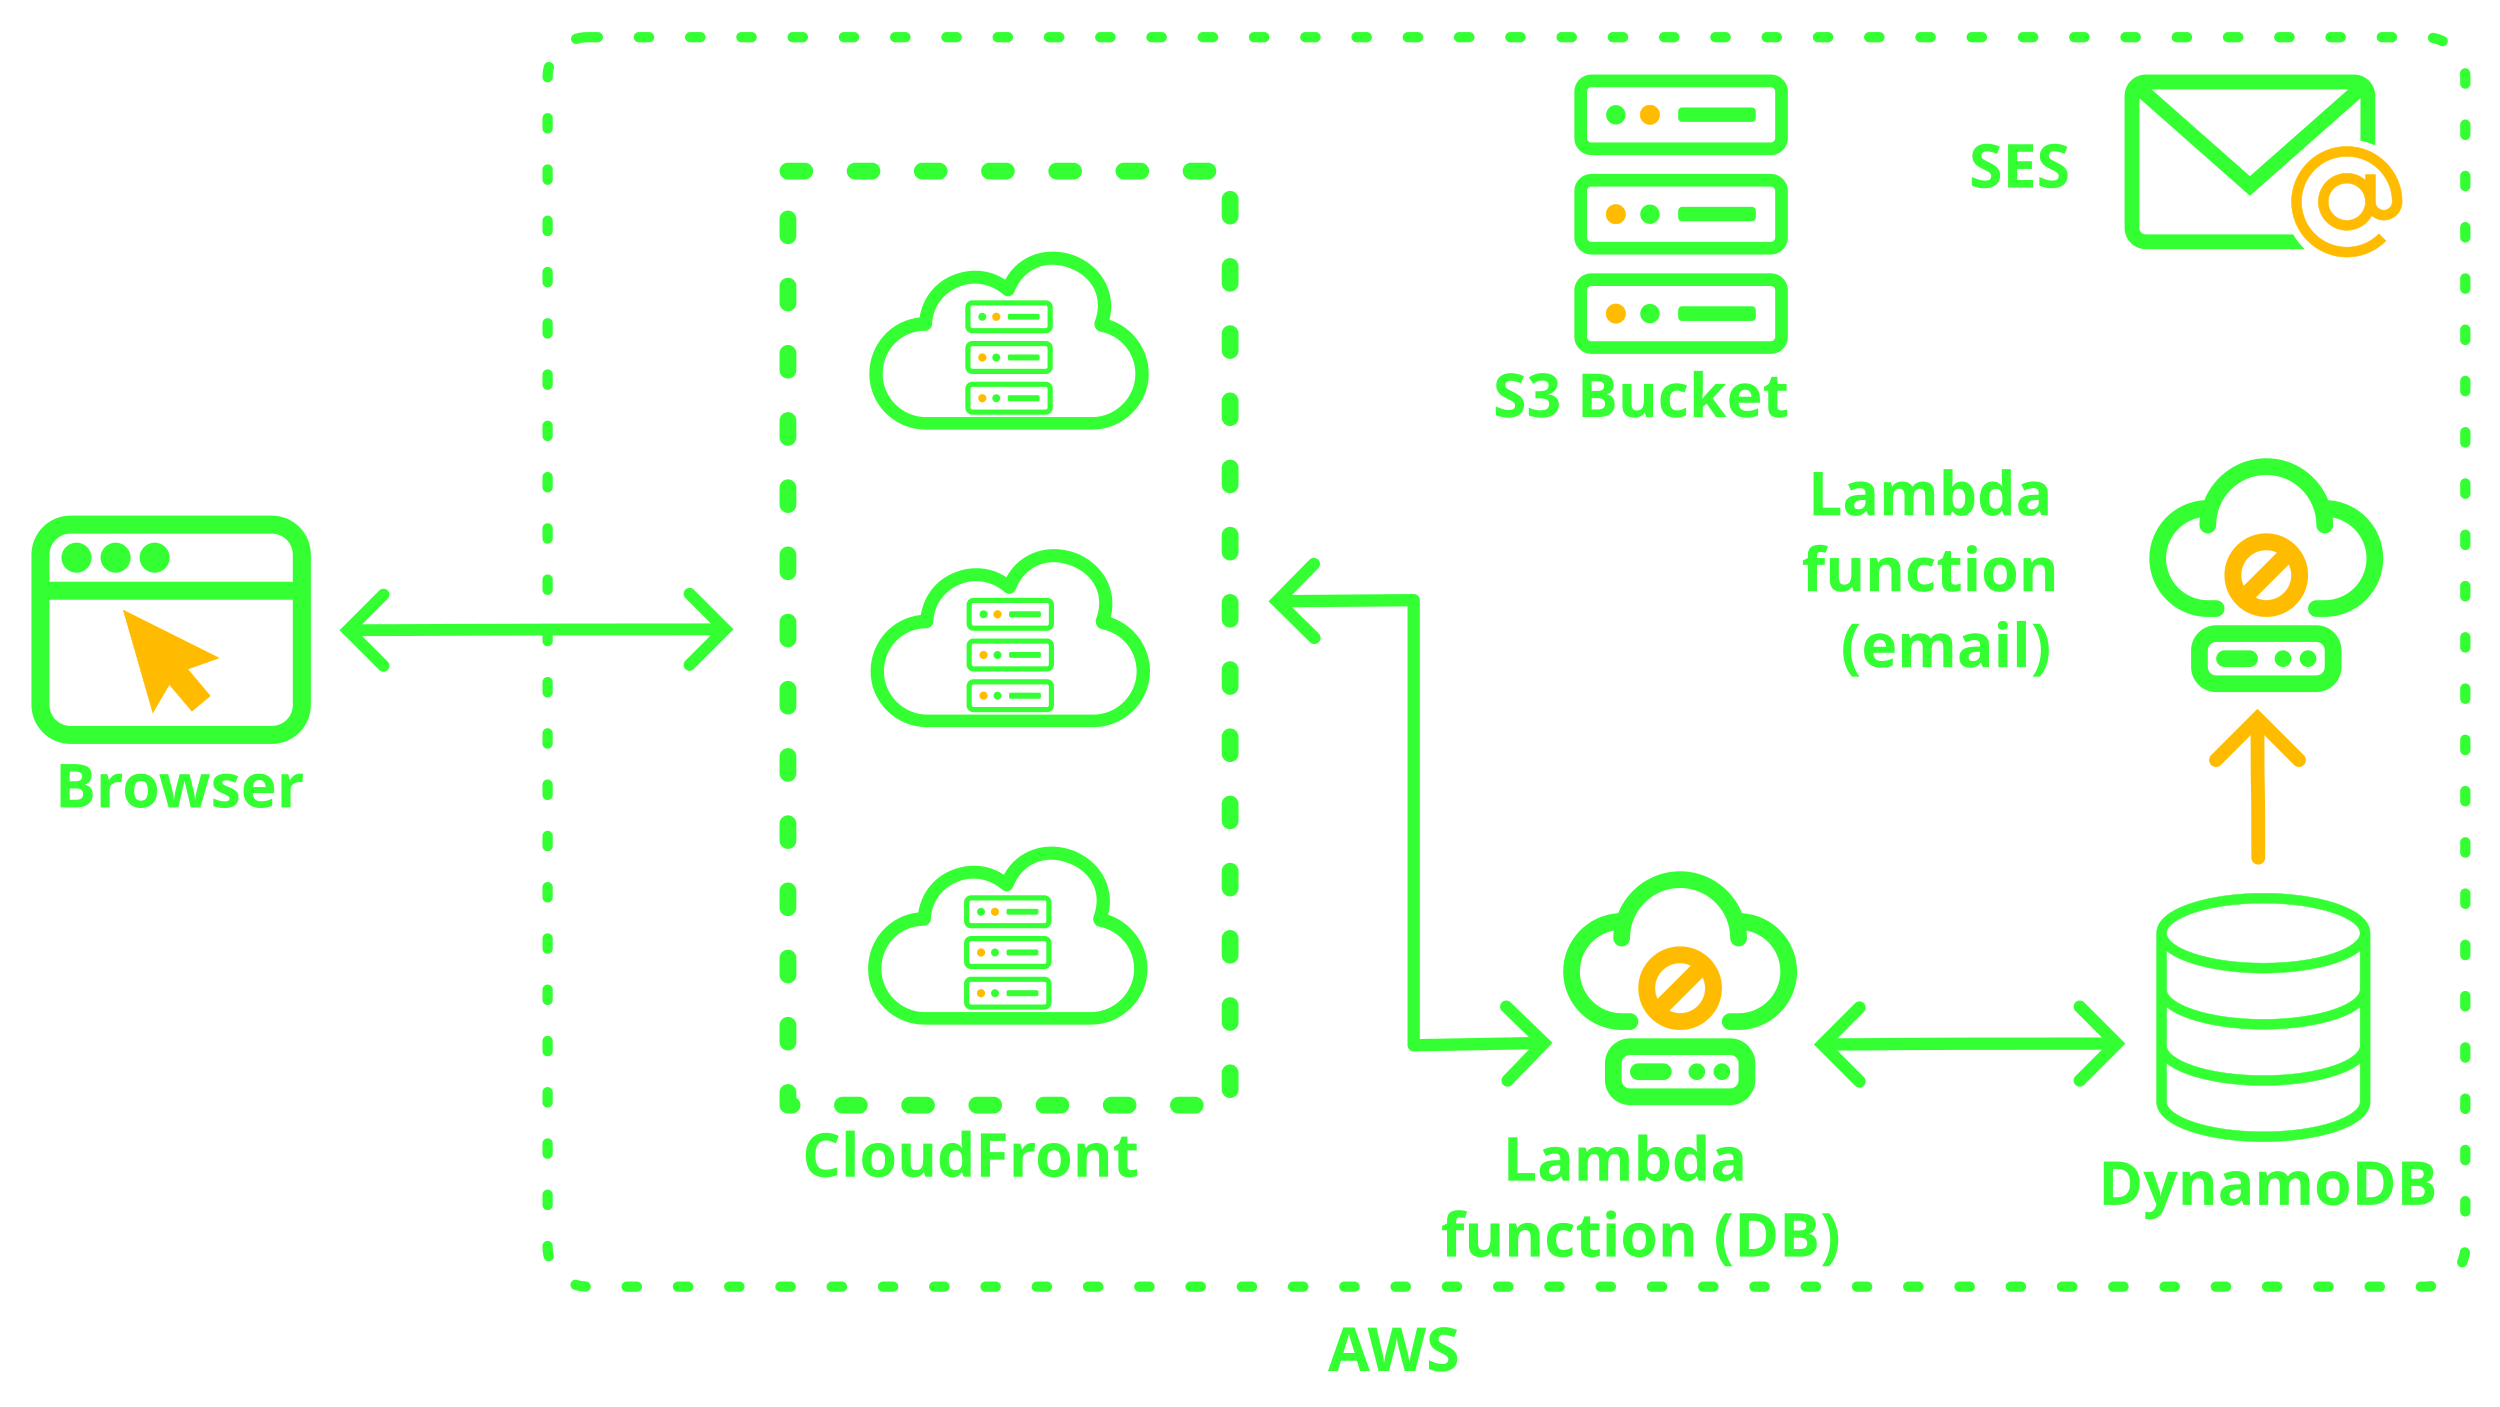
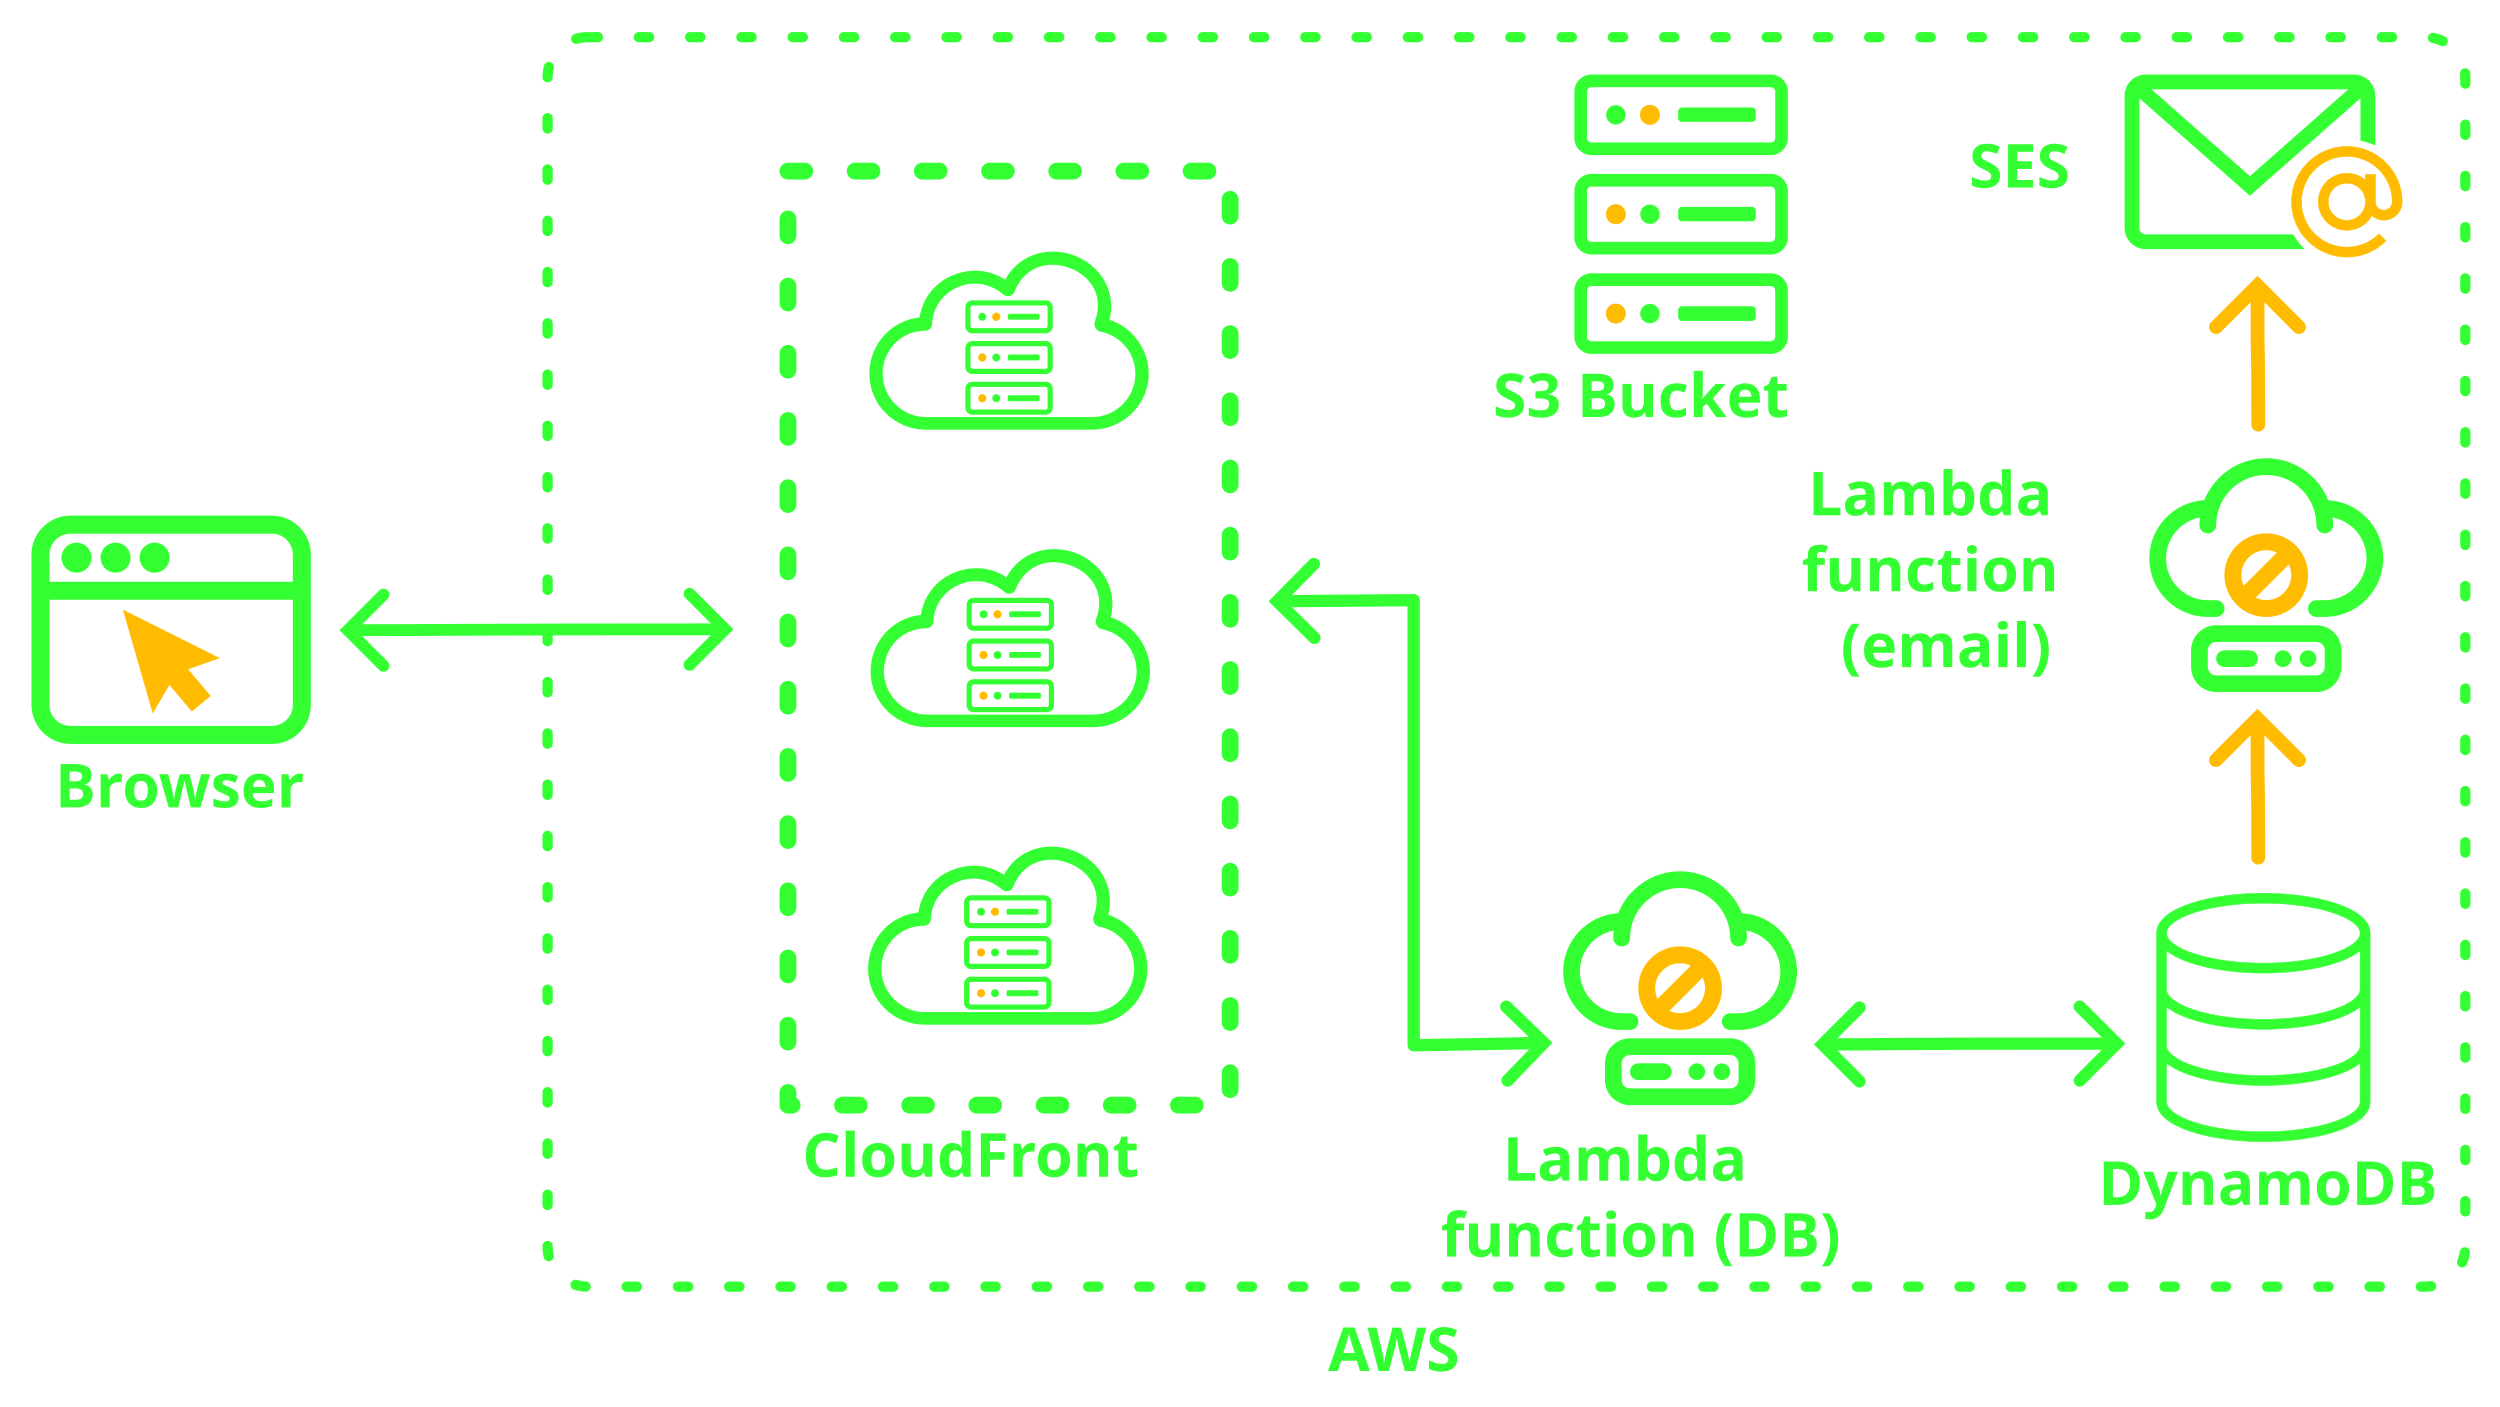
<svg xmlns="http://www.w3.org/2000/svg" width="384mm" height="216mm" viewBox="0 0 384 216" version="1.1" id="svg470" xml:space="preserve">
  <defs id="defs467">
    <marker style="overflow:visible" id="marker5141" refX="0" refY="0" orient="auto-start-reverse" markerWidth="4.207" markerHeight="7" viewBox="0 0 4.207 7" preserveAspectRatio="xMidYMid">
      <path style="fill:none;stroke:context-stroke;stroke-width:1;stroke-linecap:round" d="M 3,-3 0,0 3,3" id="path5139" transform="rotate(180,0.125,0)" />
    </marker>
    <marker style="overflow:visible" id="Arrow3" refX="0" refY="0" orient="auto-start-reverse" markerWidth="4.207" markerHeight="7" viewBox="0 0 4.207 7" preserveAspectRatio="xMidYMid">
      <path style="fill:none;stroke:context-stroke;stroke-width:1;stroke-linecap:round" d="M 3,-3 0,0 3,3" id="arrow3" transform="rotate(180,0.125,0)" />
    </marker>
  </defs>
  <g id="layer1" transform="translate(325.1433,116.9215)">
    <path d="m -283.396,-37.724 h -30.918 c -1.591,0 -3.117,0.632 -4.242,1.757 -1.125,1.125 -1.757,2.651 -1.757,4.242 v 23.073 c 0,1.591 0.632,3.117 1.757,4.242 1.125,1.125 2.651,1.757 4.242,1.757 h 30.918 c 1.591,0 3.117,-0.632 4.242,-1.757 1.125,-1.125 1.757,-2.651 1.757,-4.242 V -31.725 c 0,-1.591 -0.632,-3.117 -1.757,-4.242 -1.125,-1.125 -2.651,-1.757 -4.242,-1.757 z m 3.23,29.072 c 0,0.857 -0.34,1.678 -0.946,2.284 -0.606,0.606 -1.428,0.946 -2.284,0.946 h -30.918 c -0.857,0 -1.678,-0.34 -2.284,-0.946 -0.606,-0.606 -0.946,-1.428 -0.946,-2.284 v -16.151 h 37.378 z m 0,-18.92 h -37.378 v -4.153 c 0,-0.857 0.34,-1.678 0.946,-2.284 0.606,-0.606 1.428,-0.946 2.284,-0.946 h 30.918 c 0.857,0 1.678,0.34 2.284,0.946 0.606,0.606 0.946,1.428 0.946,2.284 z" id="path608" style="fill:#33ff33;fill-opacity:1;stroke-width:0.09" />
    <path d="m -305.085,-31.263 c 0,1.274 -1.033,2.307 -2.307,2.307 -1.275,0 -2.307,-1.033 -2.307,-2.307 0,-1.275 1.033,-2.307 2.307,-2.307 1.274,0 2.307,1.033 2.307,2.307" id="path610" style="fill:#33ff33;fill-opacity:1;stroke-width:0.09" />
    <path d="m -299.086,-31.263 c 0,1.274 -1.033,2.307 -2.307,2.307 -1.274,0 -2.307,-1.033 -2.307,-2.307 0,-1.275 1.033,-2.307 2.307,-2.307 1.274,0 2.307,1.033 2.307,2.307" id="path612" style="fill:#33ff33;fill-opacity:1;stroke-width:0.09" />
    <path d="m -311.084,-31.263 c 0,1.274 -1.033,2.307 -2.307,2.307 -1.274,0 -2.307,-1.033 -2.307,-2.307 0,-1.275 1.033,-2.307 2.307,-2.307 1.275,0 2.307,1.033 2.307,2.307" id="path614" style="fill:#33ff33;fill-opacity:1;stroke-width:0.09" />
    <path d="m -299.132,-11.79 3.461,4.107 2.815,-2.354 -3.461,-4.107 4.799,-1.707 -14.674,-7.337 4.522,15.735 z" id="path616" style="fill:#ffbb00;fill-opacity:1;stroke-width:0.09;stroke:#ffbb00;stroke-opacity:1" />
    <text xml:space="preserve" style="font-size:9.331px;line-height:1.25;font-family:'Century Gothic';-inkscape-font-specification:'Century Gothic';fill:#33ff33;fill-opacity:1;stroke-width:0.13" x="-316.692" y="7.096" id="text1554">
      <tspan id="tspan1552" style="font-style:normal;font-variant:normal;font-weight:600;font-stretch:normal;font-size:9.331px;font-family:'Century Gothic';-inkscape-font-specification:'Century Gothic Semi-Bold';fill:#33ff33;fill-opacity:1;stroke-width:0.13" x="-316.692" y="7.096">Browser</tspan>
    </text>
    <text xml:space="preserve" style="font-size:9.331px;line-height:1.25;font-family:'Century Gothic';-inkscape-font-specification:'Century Gothic';text-align:center;text-anchor:middle;fill:#33ff33;fill-opacity:1;stroke-width:0.13" x="-169.992" y="63.826" id="text2115">
      <tspan style="font-style:normal;font-variant:normal;font-weight:600;font-stretch:normal;font-size:9.331px;font-family:'Century Gothic';-inkscape-font-specification:'Century Gothic Semi-Bold';text-align:center;text-anchor:middle;fill:#33ff33;fill-opacity:1;stroke-width:0.13" x="-169.992" y="63.826" id="tspan2113">CloudFront</tspan>
    </text>
    <path d="m -164.321,-25.099 h -11.283 c -0.592,0 -1.073,0.481 -1.073,1.073 v 2.922 c 0,0.592 0.481,1.073 1.073,1.073 h 11.283 c 0.592,0 1.073,-0.481 1.073,-1.073 v -2.922 c 0,-0.592 -0.481,-1.073 -1.073,-1.073 z m 0.277,3.995 c 0,0.148 -0.13,0.277 -0.277,0.277 h -11.283 c -0.148,0 -0.277,-0.13 -0.277,-0.277 v -2.922 c 0,-0.148 0.13,-0.277 0.277,-0.277 h 11.283 c 0.148,0 0.277,0.13 0.277,0.277 z" id="path1610-0" style="fill:#33ff33;fill-opacity:1;stroke-width:0.036" />
    <path d="m -173.458,-22.565 c 0,0.337 -0.273,0.61 -0.61,0.61 -0.337,0 -0.61,-0.273 -0.61,-0.61 0,-0.337 0.273,-0.61 0.61,-0.61 0.337,0 0.61,0.273 0.61,0.61" id="path1612-4" style="fill:#33ff33;fill-opacity:1;stroke-width:0.036" />
    <path d="m -171.313,-22.565 c 0,0.337 -0.273,0.61 -0.61,0.61 -0.337,0 -0.61,-0.273 -0.61,-0.61 0,-0.337 0.273,-0.61 0.61,-0.61 0.337,0 0.61,0.273 0.61,0.61" id="path1614-2" style="fill:#ffbb00;fill-opacity:1;stroke-width:0.036;stroke:#ffbb00;stroke-opacity:1" />
    <path d="m -165.505,-23.028 h -4.402 c -0.13,0 -0.24,0.111 -0.24,0.24 v 0.425 c 0,0.13 0.111,0.24 0.24,0.24 h 4.402 c 0.13,0 0.24,-0.111 0.24,-0.24 v -0.425 c 0,-0.13 -0.111,-0.24 -0.24,-0.24 z" id="path1616-3" style="fill:#33ff33;fill-opacity:1;stroke-width:0.036" />
    <path d="m -164.321,-18.847 h -11.283 c -0.592,0 -1.073,0.481 -1.073,1.073 v 2.922 c 0,0.592 0.481,1.073 1.073,1.073 h 11.283 c 0.592,0 1.073,-0.481 1.073,-1.073 v -2.922 c 0,-0.592 -0.481,-1.073 -1.073,-1.073 z m 0.277,3.995 c 0,0.148 -0.13,0.277 -0.277,0.277 h -11.283 c -0.148,0 -0.277,-0.13 -0.277,-0.277 v -2.923 c 0,-0.148 0.13,-0.277 0.277,-0.277 h 11.283 c 0.148,0 0.277,0.13 0.277,0.277 z" id="path1618-3" style="fill:#33ff33;fill-opacity:1;stroke-width:0.036" />
    <path d="m -173.458,-16.313 c 0,0.337 -0.273,0.61 -0.61,0.61 -0.337,0 -0.61,-0.273 -0.61,-0.61 0,-0.337 0.273,-0.61 0.61,-0.61 0.337,0 0.61,0.273 0.61,0.61" id="path1620-7" style="fill:#ffbb00;fill-opacity:1;stroke-width:0.036;stroke:#ffbb00;stroke-opacity:1" />
    <path d="m -171.313,-16.313 c 0,0.337 -0.273,0.61 -0.61,0.61 -0.337,0 -0.61,-0.273 -0.61,-0.61 0,-0.337 0.273,-0.61 0.61,-0.61 0.337,0 0.61,0.273 0.61,0.61" id="path1622-0" style="fill:#33ff33;fill-opacity:1;stroke-width:0.036" />
    <path d="m -165.505,-16.776 h -4.402 c -0.13,0 -0.24,0.111 -0.24,0.24 v 0.425 c 0,0.13 0.111,0.24 0.24,0.24 h 4.402 c 0.13,0 0.24,-0.111 0.24,-0.24 v -0.425 c 0,-0.129 -0.111,-0.24 -0.24,-0.24 z" id="path1624-0" style="fill:#33ff33;fill-opacity:1;stroke-width:0.036" />
    <path d="m -164.321,-12.596 h -11.283 c -0.592,0 -1.073,0.481 -1.073,1.073 v 2.922 c 0,0.592 0.481,1.073 1.073,1.073 h 11.283 c 0.592,0 1.073,-0.481 1.073,-1.073 v -2.922 c 0,-0.592 -0.481,-1.073 -1.073,-1.073 z m 0.277,3.995 c 0,0.148 -0.13,0.277 -0.277,0.277 h -11.283 c -0.148,0 -0.277,-0.13 -0.277,-0.277 v -2.922 c 0,-0.148 0.13,-0.277 0.277,-0.277 h 11.283 c 0.148,0 0.277,0.13 0.277,0.277 z" id="path1626-1" style="fill:#33ff33;fill-opacity:1;stroke-width:0.036" />
    <path d="m -173.458,-10.062 c 0,0.337 -0.273,0.61 -0.61,0.61 -0.337,0 -0.61,-0.273 -0.61,-0.61 0,-0.337 0.273,-0.61 0.61,-0.61 0.337,0 0.61,0.273 0.61,0.61" id="path1628-0" style="fill:#ffbb00;fill-opacity:1;stroke-width:0.036;stroke:#ffbb00;stroke-opacity:1" />
    <path d="m -171.313,-10.062 c 0,0.337 -0.273,0.61 -0.61,0.61 -0.337,0 -0.61,-0.273 -0.61,-0.61 0,-0.337 0.273,-0.61 0.61,-0.61 0.337,0 0.61,0.273 0.61,0.61" id="path1630-3" style="fill:#33ff33;fill-opacity:1;stroke-width:0.036" />
    <path d="m -165.505,-10.524 h -4.402 c -0.13,0 -0.24,0.111 -0.24,0.24 v 0.444 c 0,0.13 0.111,0.24 0.24,0.24 h 4.402 c 0.13,0 0.24,-0.111 0.24,-0.24 v -0.425 c 0,-0.148 -0.111,-0.259 -0.24,-0.259 z" id="path1632-0" style="fill:#33ff33;fill-opacity:1;stroke-width:0.036" />
    <path d="m -154.532,-22.106 c 3.616,1.206 6.027,4.581 6.027,8.318 0,4.701 -3.978,8.559 -8.679,8.559 h -25.556 c -4.822,0 -8.679,-3.858 -8.679,-8.559 0,-4.46 3.255,-8.197 7.715,-8.679 0.482,-3.013 2.411,-5.425 5.184,-6.51 2.652,-1.085 5.666,-0.844 7.956,0.723 2.17,-3.978 6.63,-5.184 10.608,-3.737 4.099,1.567 6.51,5.545 5.425,9.885 z m -1.447,1.808 c -0.603,-0.12 -0.964,-0.844 -0.844,-1.447 1.447,-3.616 -0.241,-6.992 -3.858,-8.318 -3.496,-1.326 -6.992,0 -8.439,3.616 -0.241,0.723 -1.085,0.964 -1.688,0.482 -1.929,-1.688 -4.581,-2.17 -6.871,-1.206 -2.411,0.964 -3.978,3.134 -4.099,5.666 0,0.603 -0.482,1.085 -1.085,1.085 -3.616,0 -6.51,2.893 -6.51,6.63 0,3.616 3.013,6.63 6.63,6.63 h 25.556 c 3.616,0 6.63,-3.013 6.63,-6.63 0,-3.255 -2.29,-5.907 -5.425,-6.51 z" id="path132" style="fill:#33ff33;fill-opacity:1;stroke-width:0.084" />
    <path d="m -164.708,20.596 h -11.283 c -0.592,0 -1.073,0.481 -1.073,1.073 v 2.922 c 0,0.592 0.481,1.073 1.073,1.073 h 11.283 c 0.592,0 1.073,-0.481 1.073,-1.073 v -2.922 c 0,-0.592 -0.481,-1.073 -1.073,-1.073 z m 0.277,3.995 c 0,0.148 -0.13,0.277 -0.277,0.277 h -11.283 c -0.148,0 -0.277,-0.13 -0.277,-0.277 v -2.922 c 0,-0.148 0.13,-0.277 0.277,-0.277 h 11.283 c 0.148,0 0.277,0.13 0.277,0.277 z" id="path2117" style="fill:#33ff33;fill-opacity:1;stroke-width:0.036" />
    <path d="m -173.846,23.13 c 0,0.337 -0.273,0.61 -0.61,0.61 -0.337,0 -0.61,-0.273 -0.61,-0.61 0,-0.337 0.273,-0.61 0.61,-0.61 0.337,0 0.61,0.273 0.61,0.61" id="path2119" style="fill:#33ff33;fill-opacity:1;stroke-width:0.036" />
    <path d="m -171.7,23.13 c 0,0.337 -0.273,0.61 -0.61,0.61 -0.337,0 -0.61,-0.273 -0.61,-0.61 0,-0.337 0.273,-0.61 0.61,-0.61 0.337,0 0.61,0.273 0.61,0.61" id="path2121" style="fill:#ffbb00;fill-opacity:1;stroke-width:0.036;stroke:#ffbb00;stroke-opacity:1" />
    <path d="m -165.892,22.668 h -4.402 c -0.13,0 -0.24,0.111 -0.24,0.24 v 0.425 c 0,0.13 0.111,0.24 0.24,0.24 h 4.402 c 0.13,0 0.24,-0.111 0.24,-0.24 v -0.425 c 0,-0.13 -0.111,-0.24 -0.24,-0.24 z" id="path2123" style="fill:#33ff33;fill-opacity:1;stroke-width:0.036" />
    <path d="m -164.708,26.848 h -11.283 c -0.592,0 -1.073,0.481 -1.073,1.073 v 2.922 c 0,0.592 0.481,1.073 1.073,1.073 h 11.283 c 0.592,0 1.073,-0.481 1.073,-1.073 v -2.922 c 0,-0.592 -0.481,-1.073 -1.073,-1.073 z m 0.277,3.995 c 0,0.148 -0.13,0.277 -0.277,0.277 h -11.283 c -0.148,0 -0.277,-0.13 -0.277,-0.277 v -2.923 c 0,-0.148 0.13,-0.277 0.277,-0.277 h 11.283 c 0.148,0 0.277,0.13 0.277,0.277 z" id="path2125" style="fill:#33ff33;fill-opacity:1;stroke-width:0.036" />
    <path d="m -173.846,29.382 c 0,0.337 -0.273,0.61 -0.61,0.61 -0.337,0 -0.61,-0.273 -0.61,-0.61 0,-0.337 0.273,-0.61 0.61,-0.61 0.337,0 0.61,0.273 0.61,0.61" id="path2127" style="fill:#ffbb00;fill-opacity:1;stroke-width:0.036;stroke:#ffbb00;stroke-opacity:1" />
    <path d="m -171.7,29.382 c 0,0.337 -0.273,0.61 -0.61,0.61 -0.337,0 -0.61,-0.273 -0.61,-0.61 0,-0.337 0.273,-0.61 0.61,-0.61 0.337,0 0.61,0.273 0.61,0.61" id="path2129" style="fill:#33ff33;fill-opacity:1;stroke-width:0.036" />
    <path d="m -165.892,28.92 h -4.402 c -0.13,0 -0.24,0.111 -0.24,0.24 v 0.425 c 0,0.13 0.111,0.24 0.24,0.24 h 4.402 c 0.13,0 0.24,-0.111 0.24,-0.24 V 29.16 c 0,-0.129 -0.111,-0.24 -0.24,-0.24 z" id="path2131" style="fill:#33ff33;fill-opacity:1;stroke-width:0.036" />
    <path d="m -164.708,33.1 h -11.283 c -0.592,0 -1.073,0.481 -1.073,1.073 v 2.922 c 0,0.592 0.481,1.073 1.073,1.073 h 11.283 c 0.592,0 1.073,-0.481 1.073,-1.073 V 34.173 c 0,-0.592 -0.481,-1.073 -1.073,-1.073 z m 0.277,3.995 c 0,0.148 -0.13,0.277 -0.277,0.277 h -11.283 c -0.148,0 -0.277,-0.13 -0.277,-0.277 v -2.922 c 0,-0.148 0.13,-0.277 0.277,-0.277 h 11.283 c 0.148,0 0.277,0.13 0.277,0.277 z" id="path2133" style="fill:#33ff33;fill-opacity:1;stroke-width:0.036" />
    <path d="m -173.846,35.634 c 0,0.337 -0.273,0.61 -0.61,0.61 -0.337,0 -0.61,-0.273 -0.61,-0.61 0,-0.337 0.273,-0.61 0.61,-0.61 0.337,0 0.61,0.273 0.61,0.61" id="path2135" style="fill:#ffbb00;fill-opacity:1;stroke-width:0.036;stroke:#ffbb00;stroke-opacity:1" />
    <path d="m -171.7,35.634 c 0,0.337 -0.273,0.61 -0.61,0.61 -0.337,0 -0.61,-0.273 -0.61,-0.61 0,-0.337 0.273,-0.61 0.61,-0.61 0.337,0 0.61,0.273 0.61,0.61" id="path2137" style="fill:#33ff33;fill-opacity:1;stroke-width:0.036" />
    <path d="m -165.892,35.172 h -4.402 c -0.13,0 -0.24,0.111 -0.24,0.24 v 0.444 c 0,0.13 0.111,0.24 0.24,0.24 h 4.402 c 0.13,0 0.24,-0.111 0.24,-0.24 v -0.425 c 0,-0.148 -0.111,-0.259 -0.24,-0.259 z" id="path2139" style="fill:#33ff33;fill-opacity:1;stroke-width:0.036" />
    <path d="m -154.92,23.59 c 3.616,1.206 6.027,4.581 6.027,8.318 0,4.701 -3.978,8.559 -8.679,8.559 h -25.556 c -4.822,0 -8.679,-3.858 -8.679,-8.559 0,-4.46 3.255,-8.197 7.715,-8.679 0.482,-3.013 2.411,-5.425 5.184,-6.51 2.652,-1.085 5.666,-0.844 7.956,0.723 2.17,-3.978 6.63,-5.184 10.608,-3.737 4.099,1.567 6.51,5.545 5.425,9.885 z m -1.447,1.808 c -0.603,-0.12 -0.964,-0.844 -0.844,-1.447 1.447,-3.616 -0.241,-6.992 -3.858,-8.318 -3.496,-1.326 -6.992,0 -8.439,3.616 -0.241,0.723 -1.085,0.964 -1.688,0.482 -1.929,-1.688 -4.581,-2.17 -6.871,-1.206 -2.411,0.964 -3.978,3.134 -4.099,5.666 0,0.603 -0.482,1.085 -1.085,1.085 -3.616,0 -6.51,2.893 -6.51,6.63 0,3.616 3.013,6.63 6.63,6.63 h 25.556 c 3.616,0 6.63,-3.013 6.63,-6.63 0,-3.255 -2.29,-5.907 -5.425,-6.51 z" id="path2143" style="fill:#33ff33;fill-opacity:1;stroke-width:0.084" />
    <path d="m -164.514,-70.795 h -11.283 c -0.592,0 -1.073,0.481 -1.073,1.073 v 2.922 c 0,0.592 0.481,1.073 1.073,1.073 h 11.283 c 0.592,0 1.073,-0.481 1.073,-1.073 v -2.922 c 0,-0.592 -0.481,-1.073 -1.073,-1.073 z m 0.277,3.995 c 0,0.148 -0.13,0.277 -0.277,0.277 h -11.283 c -0.148,0 -0.277,-0.13 -0.277,-0.277 v -2.922 c 0,-0.148 0.13,-0.277 0.277,-0.277 h 11.283 c 0.148,0 0.277,0.13 0.277,0.277 z" id="path2153" style="fill:#33ff33;fill-opacity:1;stroke-width:0.036" />
    <path d="m -173.652,-68.261 c 0,0.337 -0.273,0.61 -0.61,0.61 -0.337,0 -0.61,-0.273 -0.61,-0.61 0,-0.337 0.273,-0.61 0.61,-0.61 0.337,0 0.61,0.273 0.61,0.61" id="path2155" style="fill:#33ff33;fill-opacity:1;stroke-width:0.036" />
    <path d="m -171.506,-68.261 c 0,0.337 -0.273,0.61 -0.61,0.61 -0.337,0 -0.61,-0.273 -0.61,-0.61 0,-0.337 0.273,-0.61 0.61,-0.61 0.337,0 0.61,0.273 0.61,0.61" id="path2157" style="fill:#ffbb00;fill-opacity:1;stroke-width:0.036;stroke:#ffbb00;stroke-opacity:1" />
    <path d="m -165.698,-68.723 h -4.402 c -0.13,0 -0.24,0.111 -0.24,0.24 v 0.425 c 0,0.13 0.111,0.24 0.24,0.24 h 4.402 c 0.13,0 0.24,-0.111 0.24,-0.24 v -0.425 c 0,-0.13 -0.111,-0.24 -0.24,-0.24 z" id="path2159" style="fill:#33ff33;fill-opacity:1;stroke-width:0.036" />
    <path d="m -164.514,-64.543 h -11.283 c -0.592,0 -1.073,0.481 -1.073,1.073 v 2.922 c 0,0.592 0.481,1.073 1.073,1.073 h 11.283 c 0.592,0 1.073,-0.481 1.073,-1.073 v -2.922 c 0,-0.592 -0.481,-1.073 -1.073,-1.073 z m 0.277,3.995 c 0,0.148 -0.13,0.277 -0.277,0.277 h -11.283 c -0.148,0 -0.277,-0.13 -0.277,-0.277 v -2.923 c 0,-0.148 0.13,-0.277 0.277,-0.277 h 11.283 c 0.148,0 0.277,0.13 0.277,0.277 z" id="path2161" style="fill:#33ff33;fill-opacity:1;stroke-width:0.036" />
    <path d="m -173.652,-62.009 c 0,0.337 -0.273,0.61 -0.61,0.61 -0.337,0 -0.61,-0.273 -0.61,-0.61 0,-0.337 0.273,-0.61 0.61,-0.61 0.337,0 0.61,0.273 0.61,0.61" id="path2163" style="fill:#ffbb00;fill-opacity:1;stroke-width:0.036;stroke:#ffbb00;stroke-opacity:1" />
    <path d="m -171.506,-62.009 c 0,0.337 -0.273,0.61 -0.61,0.61 -0.337,0 -0.61,-0.273 -0.61,-0.61 0,-0.337 0.273,-0.61 0.61,-0.61 0.337,0 0.61,0.273 0.61,0.61" id="path2165" style="fill:#33ff33;fill-opacity:1;stroke-width:0.036" />
    <path d="m -165.698,-62.471 h -4.402 c -0.13,0 -0.24,0.111 -0.24,0.24 v 0.425 c 0,0.13 0.111,0.24 0.24,0.24 h 4.402 c 0.13,0 0.24,-0.111 0.24,-0.24 v -0.425 c 0,-0.129 -0.111,-0.24 -0.24,-0.24 z" id="path2167" style="fill:#33ff33;fill-opacity:1;stroke-width:0.036" />
    <path d="m -164.514,-58.291 h -11.283 c -0.592,0 -1.073,0.481 -1.073,1.073 v 2.922 c 0,0.592 0.481,1.073 1.073,1.073 h 11.283 c 0.592,0 1.073,-0.481 1.073,-1.073 v -2.922 c 0,-0.592 -0.481,-1.073 -1.073,-1.073 z m 0.277,3.995 c 0,0.148 -0.13,0.277 -0.277,0.277 h -11.283 c -0.148,0 -0.277,-0.13 -0.277,-0.277 v -2.922 c 0,-0.148 0.13,-0.277 0.277,-0.277 h 11.283 c 0.148,0 0.277,0.13 0.277,0.277 z" id="path2169" style="fill:#33ff33;fill-opacity:1;stroke-width:0.036" />
    <path d="m -173.652,-55.757 c 0,0.337 -0.273,0.61 -0.61,0.61 -0.337,0 -0.61,-0.273 -0.61,-0.61 0,-0.337 0.273,-0.61 0.61,-0.61 0.337,0 0.61,0.273 0.61,0.61" id="path2171" style="fill:#ffbb00;fill-opacity:1;stroke-width:0.036;stroke:#ffbb00;stroke-opacity:1" />
    <path d="m -171.506,-55.757 c 0,0.337 -0.273,0.61 -0.61,0.61 -0.337,0 -0.61,-0.273 -0.61,-0.61 0,-0.337 0.273,-0.61 0.61,-0.61 0.337,0 0.61,0.273 0.61,0.61" id="path2173" style="fill:#33ff33;fill-opacity:1;stroke-width:0.036" />
    <path d="m -165.698,-56.219 h -4.402 c -0.13,0 -0.24,0.111 -0.24,0.24 v 0.444 c 0,0.13 0.111,0.24 0.24,0.24 h 4.402 c 0.13,0 0.24,-0.111 0.24,-0.24 v -0.425 c 0,-0.148 -0.111,-0.259 -0.24,-0.259 z" id="path2175" style="fill:#33ff33;fill-opacity:1;stroke-width:0.036" />
    <path d="m -154.726,-67.802 c 3.616,1.206 6.027,4.581 6.027,8.318 0,4.701 -3.978,8.559 -8.679,8.559 h -25.556 c -4.822,0 -8.679,-3.858 -8.679,-8.559 0,-4.46 3.255,-8.197 7.715,-8.679 0.482,-3.013 2.411,-5.425 5.184,-6.51 2.652,-1.085 5.666,-0.844 7.956,0.723 2.17,-3.978 6.63,-5.184 10.608,-3.737 4.099,1.567 6.51,5.545 5.425,9.885 z m -1.447,1.808 c -0.603,-0.12 -0.964,-0.844 -0.844,-1.447 1.447,-3.616 -0.241,-6.992 -3.858,-8.318 -3.496,-1.326 -6.992,0 -8.439,3.616 -0.241,0.723 -1.085,0.964 -1.688,0.482 -1.929,-1.688 -4.581,-2.17 -6.871,-1.206 -2.411,0.964 -3.978,3.134 -4.099,5.666 0,0.603 -0.482,1.085 -1.085,1.085 -3.616,0 -6.51,2.893 -6.51,6.63 0,3.616 3.013,6.63 6.63,6.63 h 25.556 c 3.616,0 6.63,-3.013 6.63,-6.63 0,-3.255 -2.29,-5.907 -5.425,-6.51 z" id="path2179" style="fill:#33ff33;fill-opacity:1;stroke-width:0.084" />
    <rect style="fill:none;fill-opacity:1;stroke:#33ff33;stroke-width:2.58;stroke-linecap:round;stroke-linejoin:round;stroke-miterlimit:3.9;stroke-dasharray:2.58, 7.741;stroke-dashoffset:0;stroke-opacity:1" id="rect2502" width="67.918" height="143.467" x="-204.115" y="-90.639" />
    <text xml:space="preserve" style="font-size:9.331px;line-height:1.25;font-family:'Century Gothic';-inkscape-font-specification:'Century Gothic';text-align:center;text-anchor:middle;fill:#33ff33;fill-opacity:1;stroke-width:0.13" x="-104.985" y="93.664" id="text148589">
      <tspan style="font-style:normal;font-variant:normal;font-weight:600;font-stretch:normal;font-size:9.331px;font-family:'Century Gothic';-inkscape-font-specification:'Century Gothic Semi-Bold';text-align:center;text-anchor:middle;fill:#33ff33;fill-opacity:1;stroke-width:0.13" x="-104.985" y="93.664" id="tspan148587">AWS</tspan>
    </text>
    <text xml:space="preserve" style="font-size:9.331px;line-height:1.25;font-family:'Century Gothic';-inkscape-font-specification:'Century Gothic';fill:#33ff33;fill-opacity:1;stroke-width:0.13" x="-2.846" y="68.148" id="text4295">
      <tspan id="tspan4293" style="font-style:normal;font-variant:normal;font-weight:600;font-stretch:normal;font-size:9.331px;font-family:'Century Gothic';-inkscape-font-specification:'Century Gothic Semi-Bold';fill:#33ff33;fill-opacity:1;stroke-width:0.13" x="-2.846" y="68.148">DynamoDB</tspan>
    </text>
    <path style="fill:#33ff33;fill-opacity:1;stroke-width:0.058;stroke:#33ff33;stroke-opacity:0.98" d="m -123.217,22.038 c -6.161,0 -12.709,1.666 -12.709,4.753 v 20.073 c 0,3.087 6.548,4.753 12.709,4.753 6.161,0 12.709,-1.666 12.709,-4.753 V 26.791 c 0,-3.087 -6.548,-4.753 -12.709,-4.753 z m 11.525,18.135 c 0,1.689 -4.733,3.57 -11.525,3.57 -6.792,0 -11.525,-1.881 -11.525,-3.57 v -4.596 c 2.161,1.738 6.949,2.659 11.525,2.659 4.577,0 9.365,-0.92 11.525,-2.659 z m -23.051,-6.69 v -4.596 c 2.161,1.739 6.949,2.659 11.525,2.659 4.577,0 9.365,-0.92 11.525,-2.659 v 4.596 c 0,1.689 -4.733,3.571 -11.525,3.571 -6.792,0 -11.525,-1.881 -11.525,-3.571 m 11.525,-10.261 c 6.792,0 11.525,1.881 11.525,3.57 0,1.689 -4.733,3.571 -11.525,3.571 -6.792,0 -11.525,-1.881 -11.525,-3.571 0,-1.689 4.733,-3.57 11.525,-3.57 z m 0,27.213 c -6.792,0 -11.525,-1.881 -11.525,-3.57 V 42.268 c 2.161,1.739 6.949,2.659 11.525,2.659 4.577,0 9.365,-0.92 11.525,-2.659 v 4.596 c 0,1.689 -4.733,3.57 -11.525,3.57 z" id="path2318" class="UnoptimicedTransforms" transform="matrix(1.29013,0,0,1.29013,181.4736,-8.15213)" />
    <text xml:space="preserve" style="font-size:9.331px;line-height:1.25;font-family:'Century Gothic';-inkscape-font-specification:'Century Gothic';text-align:center;text-anchor:middle;fill:#33ff33;fill-opacity:1;stroke-width:0.13" x="-8.87" y="-88.103" id="text4264">
      <tspan style="font-style:normal;font-variant:normal;font-weight:600;font-stretch:normal;font-size:9.331px;font-family:'Century Gothic';-inkscape-font-specification:'Century Gothic Semi-Bold';text-align:center;text-anchor:middle;fill:#33ff33;fill-opacity:1;stroke-width:0.13" x="-8.87" y="-88.103" id="tspan5323">SES</tspan>
    </text>
    <path style="fill:#33ff33;fill-opacity:1;stroke-width:0.088" d="M 37.423,-95.305 V -101.829 L 20.443,-86.85 3.462,-101.828 v 19.921 c 0,0.27 0.111,0.517 0.29,0.695 0.176,0.18 0.424,0.29 0.695,0.29 H 27.096 c 0.434,0.771 0.975,1.487 1.614,2.125 l 0.148,0.145 H 4.448 c -0.894,0 -1.707,-0.366 -2.296,-0.954 -0.594,-0.589 -0.959,-1.404 -0.959,-2.3 v -20.31 c 0,-0.894 0.366,-1.707 0.954,-2.296 0.589,-0.594 1.404,-0.959 2.301,-0.959 H 36.438 c 0.897,0 1.712,0.366 2.3,0.955 0.589,0.589 0.955,1.403 0.955,2.3 v 7.635 C 38.971,-94.914 38.21,-95.157 37.423,-95.305 Z m -1.861,-7.897 H 5.323 l 15.12,13.337 z" id="path2728" />
    <path d="m 41.334,-79.925 -9.94e-4,0.002 c -1.537,1.536 -3.659,2.488 -6.002,2.488 -2.342,0 -4.465,-0.952 -6.005,-2.491 -1.536,-1.537 -2.488,-3.659 -2.488,-6.002 0,-2.342 0.952,-4.465 2.488,-6.002 1.539,-1.539 3.662,-2.491 6.005,-2.491 2.342,0 4.465,0.952 6.002,2.488 1.539,1.539 2.491,3.662 2.491,6.005 0,0.774 -0.317,1.479 -0.827,1.989 -0.509,0.509 -1.213,0.826 -1.987,0.826 -0.706,0 -1.353,-0.264 -1.848,-0.696 -0.2,0.358 -0.447,0.687 -0.735,0.974 -0.795,0.794 -1.89,1.285 -3.095,1.285 -1.208,0 -2.303,-0.491 -3.095,-1.283 -0.792,-0.795 -1.283,-1.889 -1.283,-3.096 0,-1.206 0.491,-2.3 1.283,-3.093 0.792,-0.794 1.887,-1.285 3.095,-1.285 1.094,0 2.095,0.404 2.864,1.07 v -0.874 h 1.515 v 4.182 c 0,0.358 0.147,0.684 0.382,0.919 0.235,0.235 0.561,0.382 0.918,0.382 0.357,0 0.683,-0.147 0.918,-0.382 0.235,-0.236 0.383,-0.561 0.383,-0.919 0,-1.928 -0.781,-3.674 -2.042,-4.936 -1.262,-1.261 -3.009,-2.042 -4.936,-2.042 -1.929,0 -3.674,0.781 -4.936,2.042 -1.261,1.262 -2.042,3.009 -2.042,4.936 0,1.928 0.781,3.674 2.042,4.936 1.262,1.261 3.008,2.042 4.936,2.042 1.928,0 3.674,-0.781 4.936,-2.042 l 1.067,1.067 z m -3.976,-8.03 c -0.518,-0.516 -1.235,-0.837 -2.027,-0.837 -0.791,0 -1.508,0.321 -2.025,0.838 -0.518,0.516 -0.838,1.234 -0.838,2.025 0,0.792 0.32,1.51 0.837,2.027 0.519,0.516 1.236,0.837 2.027,0.837 0.792,0 1.509,-0.32 2.027,-0.837 0.516,-0.517 0.837,-1.235 0.837,-2.027 0,-0.792 -0.32,-1.509 -0.837,-2.027 z" style="fill:#ffbb00;fill-opacity:1;stroke-width:0.088;stroke:#ffbb00;stroke-opacity:1" id="path2781" />
    <path d="m -53.149,-105.472 h -27.552 c -1.445,0 -2.62,1.174 -2.62,2.62 v 7.136 c 0,1.445 1.174,2.62 2.62,2.62 h 27.552 c 1.445,0 2.62,-1.174 2.62,-2.62 v -7.136 c 0,-1.445 -1.174,-2.62 -2.62,-2.62 z m 0.677,9.756 c 0,0.361 -0.316,0.677 -0.677,0.677 h -27.552 c -0.361,0 -0.677,-0.316 -0.677,-0.677 v -7.136 c 0,-0.361 0.316,-0.677 0.677,-0.677 h 27.552 c 0.361,0 0.677,0.316 0.677,0.677 z" id="path1610" style="fill:#33ff33;fill-opacity:1;stroke-width:0.088" />
    <path d="m -75.462,-99.284 c 0,0.823 -0.667,1.49 -1.49,1.49 -0.823,0 -1.49,-0.667 -1.49,-1.49 0,-0.823 0.667,-1.491 1.49,-1.491 0.823,0 1.49,0.667 1.49,1.491" id="path1612" style="fill:#33ff33;fill-opacity:1;stroke-width:0.088" />
    <path d="m -70.223,-99.284 c 0,0.823 -0.667,1.49 -1.491,1.49 -0.823,0 -1.49,-0.667 -1.49,-1.49 0,-0.823 0.667,-1.491 1.49,-1.491 0.823,0 1.491,0.667 1.491,1.491" id="path1614" style="fill:#ffbb00;fill-opacity:1;stroke-width:0.088;stroke:#ffbb00;stroke-opacity:1" />
    <path d="m -56.04,-100.413 h -10.75 c -0.316,0 -0.587,0.271 -0.587,0.587 v 1.039 c 0,0.316 0.271,0.587 0.587,0.587 h 10.75 c 0.316,0 0.587,-0.271 0.587,-0.587 v -1.039 c 0,-0.316 -0.271,-0.587 -0.587,-0.587 z" id="path1616" style="fill:#33ff33;fill-opacity:1;stroke-width:0.088" />
    <path d="m -53.149,-90.205 h -27.552 c -1.445,0 -2.62,1.174 -2.62,2.62 v 7.136 c 0,1.445 1.174,2.62 2.62,2.62 h 27.552 c 1.445,0 2.62,-1.174 2.62,-2.62 v -7.136 c 0,-1.445 -1.174,-2.62 -2.62,-2.62 z m 0.677,9.756 c 0,0.361 -0.316,0.677 -0.677,0.677 h -27.552 c -0.361,0 -0.677,-0.316 -0.677,-0.677 v -7.137 c 0,-0.361 0.316,-0.677 0.677,-0.677 h 27.552 c 0.361,0 0.677,0.316 0.677,0.677 z" id="path1618" style="fill:#33ff33;fill-opacity:1;stroke-width:0.088" />
    <path d="m -75.462,-84.018 c 0,0.823 -0.667,1.49 -1.49,1.49 -0.823,0 -1.49,-0.667 -1.49,-1.49 0,-0.823 0.667,-1.49 1.49,-1.49 0.823,0 1.49,0.667 1.49,1.49" id="path1620" style="fill:#ffbb00;fill-opacity:1;stroke-width:0.088;stroke:#ffbb00;stroke-opacity:1" />
    <path d="m -70.223,-84.018 c 0,0.823 -0.667,1.49 -1.491,1.49 -0.823,0 -1.49,-0.667 -1.49,-1.49 0,-0.823 0.667,-1.49 1.49,-1.49 0.823,0 1.491,0.667 1.491,1.49" id="path1622" style="fill:#33ff33;fill-opacity:1;stroke-width:0.088" />
    <path d="m -56.04,-85.147 h -10.75 c -0.316,0 -0.587,0.271 -0.587,0.587 v 1.039 c 0,0.316 0.271,0.587 0.587,0.587 h 10.75 c 0.316,0 0.587,-0.271 0.587,-0.587 v -1.039 c 0,-0.316 -0.271,-0.587 -0.587,-0.587 z" id="path1624" style="fill:#33ff33;fill-opacity:1;stroke-width:0.088" />
    <path d="m -53.149,-74.939 h -27.552 c -1.445,0 -2.62,1.174 -2.62,2.62 v 7.136 c 0,1.445 1.174,2.62 2.62,2.62 h 27.552 c 1.445,0 2.62,-1.174 2.62,-2.62 v -7.136 c 0,-1.446 -1.174,-2.62 -2.62,-2.62 z m 0.677,9.756 c 0,0.361 -0.316,0.677 -0.677,0.677 h -27.552 c -0.361,0 -0.677,-0.316 -0.677,-0.677 v -7.136 c 0,-0.361 0.316,-0.677 0.677,-0.677 h 27.552 c 0.361,0 0.677,0.316 0.677,0.677 z" id="path1626" style="fill:#33ff33;fill-opacity:1;stroke-width:0.088" />
    <path d="m -75.462,-68.752 c 0,0.823 -0.667,1.491 -1.49,1.491 -0.823,0 -1.49,-0.667 -1.49,-1.491 0,-0.823 0.667,-1.49 1.49,-1.49 0.823,0 1.49,0.667 1.49,1.49" id="path1628" style="fill:#ffbb00;fill-opacity:1;stroke-width:0.088;stroke:#ffbb00;stroke-opacity:1" />
    <path d="m -70.223,-68.752 c 0,0.823 -0.667,1.491 -1.491,1.491 -0.823,0 -1.49,-0.667 -1.49,-1.491 0,-0.823 0.667,-1.49 1.49,-1.49 0.823,0 1.491,0.667 1.491,1.49" id="path1630" style="fill:#33ff33;fill-opacity:1;stroke-width:0.088" />
    <path d="m -56.04,-69.88 h -10.75 c -0.316,0 -0.587,0.271 -0.587,0.587 v 1.084 c 0,0.316 0.271,0.587 0.587,0.587 h 10.75 c 0.316,0 0.587,-0.271 0.587,-0.587 v -1.039 c 0,-0.361 -0.271,-0.632 -0.587,-0.632 z" id="path1632" style="fill:#33ff33;fill-opacity:1;stroke-width:0.088" />
    <text xml:space="preserve" style="font-size:9.331px;line-height:1.25;font-family:'Century Gothic';-inkscape-font-specification:'Century Gothic';text-align:center;text-anchor:middle;fill:#33ff33;fill-opacity:1;stroke-width:0.13" x="-67.026" y="-52.856" id="text1638">
      <tspan style="font-style:normal;font-variant:normal;font-weight:600;font-stretch:normal;font-size:9.331px;font-family:'Century Gothic';-inkscape-font-specification:'Century Gothic Semi-Bold';text-align:center;text-anchor:middle;fill:#33ff33;fill-opacity:1;stroke-width:0.13" x="-67.026" y="-52.856" id="tspan1640">S3 Bucket</tspan>
    </text>
    <text xml:space="preserve" style="font-size:9.331px;line-height:1.25;font-family:'Century Gothic';-inkscape-font-specification:'Century Gothic';text-align:center;text-anchor:middle;fill:#33ff33;fill-opacity:1;stroke-width:0.13" x="-67.064" y="64.429" id="text4364">
      <tspan style="font-style:normal;font-variant:normal;font-weight:600;font-stretch:normal;font-size:9.331px;font-family:'Century Gothic';-inkscape-font-specification:'Century Gothic Semi-Bold';text-align:center;text-anchor:middle;fill:#33ff33;fill-opacity:1;stroke-width:0.13" x="-67.064" y="64.429" id="tspan4368">Lambda</tspan>
      <tspan style="font-style:normal;font-variant:normal;font-weight:600;font-stretch:normal;font-size:9.331px;font-family:'Century Gothic';-inkscape-font-specification:'Century Gothic Semi-Bold';text-align:center;text-anchor:middle;fill:#33ff33;fill-opacity:1;stroke-width:0.13" x="-67.064" y="76.092" id="tspan115836">function (DB)</tspan>
    </text>
    <path style="fill:#33ff33;stroke:#33ff33;stroke-width:1.821;stroke-linecap:round;stroke-linejoin:round;stroke-miterlimit:3.9;stroke-dasharray:none;stroke-opacity:1;marker-start:url(#Arrow3);marker-end:url(#marker5141);fill-opacity:1" d="m -271.25,-20.12 c 11.096,0 18.722,-0.136 57.026,-0.136" id="path5275" />
    <path style="fill:#33ff33;stroke:#33ff33;stroke-width:1.89;stroke-linecap:round;stroke-linejoin:round;stroke-miterlimit:3.9;stroke-dasharray:none;stroke-opacity:1;marker-end:url(#marker5141);fill-opacity:1;marker-start:url(#marker5141)" d="m -44.724,43.506 c 12.429,0 1.321,-0.131 44.228,-0.131" id="path5297" />
    <path d="m -59.382,47.693 c 0,0.708 -0.574,1.283 -1.283,1.283 -0.708,0 -1.283,-0.574 -1.283,-1.283 0,-0.708 0.574,-1.283 1.283,-1.283 0.708,0 1.283,0.574 1.283,1.283" id="path115882" style="fill:#33ff33;fill-opacity:1;stroke-width:0.024;stroke-dasharray:none" />
    <path d="m -63.231,47.693 c 0,0.708 -0.574,1.283 -1.283,1.283 -0.708,0 -1.283,-0.574 -1.283,-1.283 0,-0.708 0.574,-1.283 1.283,-1.283 0.708,0 1.283,0.574 1.283,1.283" id="path115884" style="fill:#33ff33;fill-opacity:1;stroke-width:0.024;stroke-dasharray:none" />
    <path d="m -69.645,46.41 h -3.848 c -0.708,0 -1.283,0.574 -1.283,1.283 0,0.708 0.574,1.283 1.283,1.283 h 3.848 c 0.708,0 1.283,-0.574 1.283,-1.283 0,-0.708 -0.574,-1.283 -1.283,-1.283 z" id="path115886" style="fill:#33ff33;fill-opacity:1;stroke-width:0.024;stroke-dasharray:none" />
    <path d="m -59.382,42.562 h -15.394 c -2.122,0 -3.848,1.726 -3.848,3.848 v 2.566 c 0,2.122 1.726,3.848 3.848,3.848 h 15.394 c 2.122,0 3.848,-1.726 3.848,-3.848 v -2.566 c 0,-2.122 -1.726,-3.848 -3.848,-3.848 z m 1.283,6.414 c 0,0.707 -0.575,1.283 -1.283,1.283 h -15.394 c -0.707,0 -1.283,-0.576 -1.283,-1.283 v -2.566 c 0,-0.707 0.576,-1.283 1.283,-1.283 h 15.394 c 0.708,0 1.283,0.576 1.283,1.283 z" id="path115888" style="fill:#33ff33;fill-opacity:1;stroke-width:0.024;stroke-dasharray:none" />
    <path d="m -57.562,23.347 c -1.52,-3.77 -5.209,-6.441 -9.517,-6.441 -4.308,0 -7.997,2.671 -9.517,6.441 -4.701,0.28 -8.443,4.182 -8.443,8.952 0,4.952 4.028,8.98 8.98,8.98 h 1.283 c 0.708,0 1.283,-0.574 1.283,-1.283 0,-0.708 -0.574,-1.283 -1.283,-1.283 h -1.283 c -3.537,0 -6.414,-2.878 -6.414,-6.414 0,-3.121 2.244,-5.722 5.202,-6.291 -0.043,0.381 -0.07,0.767 -0.07,1.16 0,0.708 0.574,1.283 1.283,1.283 0.708,0 1.283,-0.574 1.283,-1.283 0,-4.244 3.453,-7.697 7.697,-7.697 4.244,0 7.697,3.453 7.697,7.697 0,0.708 0.574,1.283 1.283,1.283 0.709,0 1.283,-0.574 1.283,-1.283 0,-0.393 -0.027,-0.779 -0.07,-1.16 2.958,0.569 5.202,3.17 5.202,6.291 0,3.537 -2.878,6.414 -6.414,6.414 h -1.283 c -0.709,0 -1.283,0.574 -1.283,1.283 0,0.708 0.574,1.283 1.283,1.283 h 1.283 c 4.951,0 8.98,-4.028 8.98,-8.98 0,-4.77 -3.742,-8.672 -8.443,-8.952 z" id="path115890" style="fill:#33ff33;fill-opacity:1;stroke-width:0.024;stroke-dasharray:none" />
    <path d="m -60.665,34.865 c 0,-3.537 -2.878,-6.414 -6.414,-6.414 -3.537,0 -6.414,2.878 -6.414,6.414 0,3.537 2.878,6.414 6.414,6.414 3.537,0 6.414,-2.878 6.414,-6.414 z m -6.414,3.848 c -0.592,0 -1.147,-0.146 -1.649,-0.386 l 5.112,-5.112 c 0.24,0.502 0.385,1.056 0.385,1.649 0,2.122 -1.726,3.848 -3.848,3.848 z m 0,-7.697 c 0.593,0 1.147,0.146 1.649,0.386 l -5.112,5.112 c -0.24,-0.502 -0.386,-1.057 -0.386,-1.649 0,-2.122 1.726,-3.848 3.848,-3.848 z" id="path115892" style="fill:#ffbb00;fill-opacity:1;stroke-width:0.024;stroke-dasharray:none;stroke:#ffbb00;stroke-opacity:1" />
    <rect style="fill:none;stroke:#33ff33;stroke-width:1.575;stroke-linecap:round;stroke-linejoin:round;stroke-miterlimit:16;stroke-dasharray:1.575, 6.299;stroke-dashoffset:0;stroke-opacity:1" id="rect148377" width="294.561" height="191.921" x="-241.033" y="-111.212" ry="6.143" />
    <text xml:space="preserve" style="font-size:9.331px;line-height:1.25;font-family:'Century Gothic';-inkscape-font-specification:'Century Gothic';text-align:center;text-anchor:middle;fill:#33ff33;fill-opacity:1;stroke-width:0.13" x="-20.176" y="-37.777" id="text191389">
      <tspan style="font-style:normal;font-variant:normal;font-weight:600;font-stretch:normal;font-size:9.331px;font-family:'Century Gothic';-inkscape-font-specification:'Century Gothic Semi-Bold';text-align:center;text-anchor:middle;fill:#33ff33;fill-opacity:1;stroke-width:0.13" x="-20.176" y="-37.777" id="tspan191385">Lambda</tspan>
      <tspan style="font-style:normal;font-variant:normal;font-weight:600;font-stretch:normal;font-size:9.331px;font-family:'Century Gothic';-inkscape-font-specification:'Century Gothic Semi-Bold';text-align:center;text-anchor:middle;fill:#33ff33;fill-opacity:1;stroke-width:0.13" x="-20.176" y="-26.113" id="tspan191387">function</tspan>
      <tspan style="font-style:normal;font-variant:normal;font-weight:600;font-stretch:normal;font-size:9.331px;font-family:'Century Gothic';-inkscape-font-specification:'Century Gothic Semi-Bold';text-align:center;text-anchor:middle;fill:#33ff33;fill-opacity:1;stroke-width:0.13" x="-20.176" y="-14.45" id="tspan191461">(email)</tspan>
    </text>
    <path d="m 30.653,-15.75 c 0,0.708 -0.574,1.283 -1.283,1.283 -0.708,0 -1.283,-0.574 -1.283,-1.283 0,-0.708 0.574,-1.283 1.283,-1.283 0.708,0 1.283,0.574 1.283,1.283" id="path191391" style="fill:#33ff33;fill-opacity:1;stroke-width:0.024;stroke-dasharray:none" />
    <path d="m 26.804,-15.75 c 0,0.708 -0.574,1.283 -1.283,1.283 -0.708,0 -1.283,-0.574 -1.283,-1.283 0,-0.708 0.574,-1.283 1.283,-1.283 0.708,0 1.283,0.574 1.283,1.283" id="path191393" style="fill:#33ff33;fill-opacity:1;stroke-width:0.024;stroke-dasharray:none" />
    <path d="m 20.39,-17.033 h -3.848 c -0.708,0 -1.283,0.574 -1.283,1.283 0,0.708 0.574,1.283 1.283,1.283 h 3.848 c 0.708,0 1.283,-0.574 1.283,-1.283 0,-0.708 -0.574,-1.283 -1.283,-1.283 z" id="path191395" style="fill:#33ff33;fill-opacity:1;stroke-width:0.024;stroke-dasharray:none" />
    <path d="m 30.653,-20.881 h -15.394 c -2.122,0 -3.848,1.726 -3.848,3.848 v 2.566 c 0,2.122 1.726,3.848 3.848,3.848 h 15.394 c 2.122,0 3.848,-1.726 3.848,-3.848 v -2.566 c 0,-2.122 -1.726,-3.848 -3.848,-3.848 z m 1.283,6.414 c 0,0.707 -0.575,1.283 -1.283,1.283 h -15.394 c -0.707,0 -1.283,-0.576 -1.283,-1.283 v -2.566 c 0,-0.707 0.576,-1.283 1.283,-1.283 h 15.394 c 0.708,0 1.283,0.576 1.283,1.283 z" id="path191397" style="fill:#33ff33;fill-opacity:1;stroke-width:0.024;stroke-dasharray:none" />
    <path d="m 32.473,-40.096 c -1.52,-3.77 -5.209,-6.441 -9.517,-6.441 -4.308,0 -7.997,2.671 -9.517,6.441 -4.701,0.28 -8.443,4.182 -8.443,8.952 0,4.952 4.028,8.98 8.98,8.98 h 1.283 c 0.708,0 1.283,-0.574 1.283,-1.283 0,-0.708 -0.574,-1.283 -1.283,-1.283 h -1.283 c -3.537,0 -6.414,-2.878 -6.414,-6.414 0,-3.121 2.244,-5.722 5.202,-6.291 -0.043,0.381 -0.07,0.767 -0.07,1.16 0,0.708 0.574,1.283 1.283,1.283 0.708,0 1.283,-0.574 1.283,-1.283 0,-4.244 3.453,-7.697 7.697,-7.697 4.244,0 7.697,3.453 7.697,7.697 0,0.708 0.574,1.283 1.283,1.283 0.709,0 1.283,-0.574 1.283,-1.283 0,-0.393 -0.027,-0.779 -0.07,-1.16 2.958,0.569 5.202,3.17 5.202,6.291 0,3.537 -2.878,6.414 -6.414,6.414 h -1.283 c -0.709,0 -1.283,0.574 -1.283,1.283 0,0.708 0.574,1.283 1.283,1.283 h 1.283 c 4.951,0 8.98,-4.028 8.98,-8.98 0,-4.77 -3.742,-8.672 -8.443,-8.952 z" id="path191399" style="fill:#33ff33;fill-opacity:1;stroke-width:0.024;stroke-dasharray:none" />
    <path d="m 29.37,-28.578 c 0,-3.537 -2.878,-6.414 -6.414,-6.414 -3.537,0 -6.414,2.878 -6.414,6.414 0,3.537 2.878,6.414 6.414,6.414 3.537,0 6.414,-2.878 6.414,-6.414 z m -6.414,3.848 c -0.592,0 -1.147,-0.146 -1.649,-0.386 l 5.112,-5.112 c 0.24,0.502 0.385,1.056 0.385,1.649 0,2.122 -1.726,3.848 -3.848,3.848 z m 0,-7.697 c 0.593,0 1.147,0.146 1.649,0.386 l -5.112,5.112 c -0.24,-0.502 -0.386,-1.057 -0.386,-1.649 0,-2.122 1.726,-3.848 3.848,-3.848 z" id="path191401" style="fill:#ffbb00;fill-opacity:1;stroke-width:0.024;stroke-dasharray:none;stroke:#ffbb00;stroke-opacity:1" />
    <path style="fill:none;stroke:#33ff33;stroke-width:1.89;stroke-linecap:round;stroke-linejoin:round;stroke-miterlimit:3.9;stroke-dasharray:none;stroke-opacity:1;marker-start:url(#Arrow3);marker-end:url(#marker5141);fill-opacity:1" d="m -128.491,-24.574 20.491,-0.163 0,68.37 19.515,-0.351" id="path191459" />
    <path style="fill:#33ff33;stroke:#ffbb00;stroke-width:2.123;stroke-linecap:round;stroke-linejoin:round;stroke-miterlimit:3.9;stroke-dasharray:none;stroke-opacity:1;marker-end:url(#marker5141);fill-opacity:1" d="m 21.725,14.81 c 0,-17.465 -0.118,-4.199 -0.118,-20.824" id="path191463" />
+     <path style="fill:#33ff33;fill-opacity:1;stroke:#ffbb00;stroke-width:2.123;stroke-linecap:round;stroke-linejoin:round;stroke-miterlimit:3.9;stroke-dasharray:none;stroke-opacity:1;marker-end:url(#marker5141)" d="m 21.725,-51.698 c 0,-17.465 -0.118,-4.199 -0.118,-20.824" id="path239507" />
  </g>
</svg>
